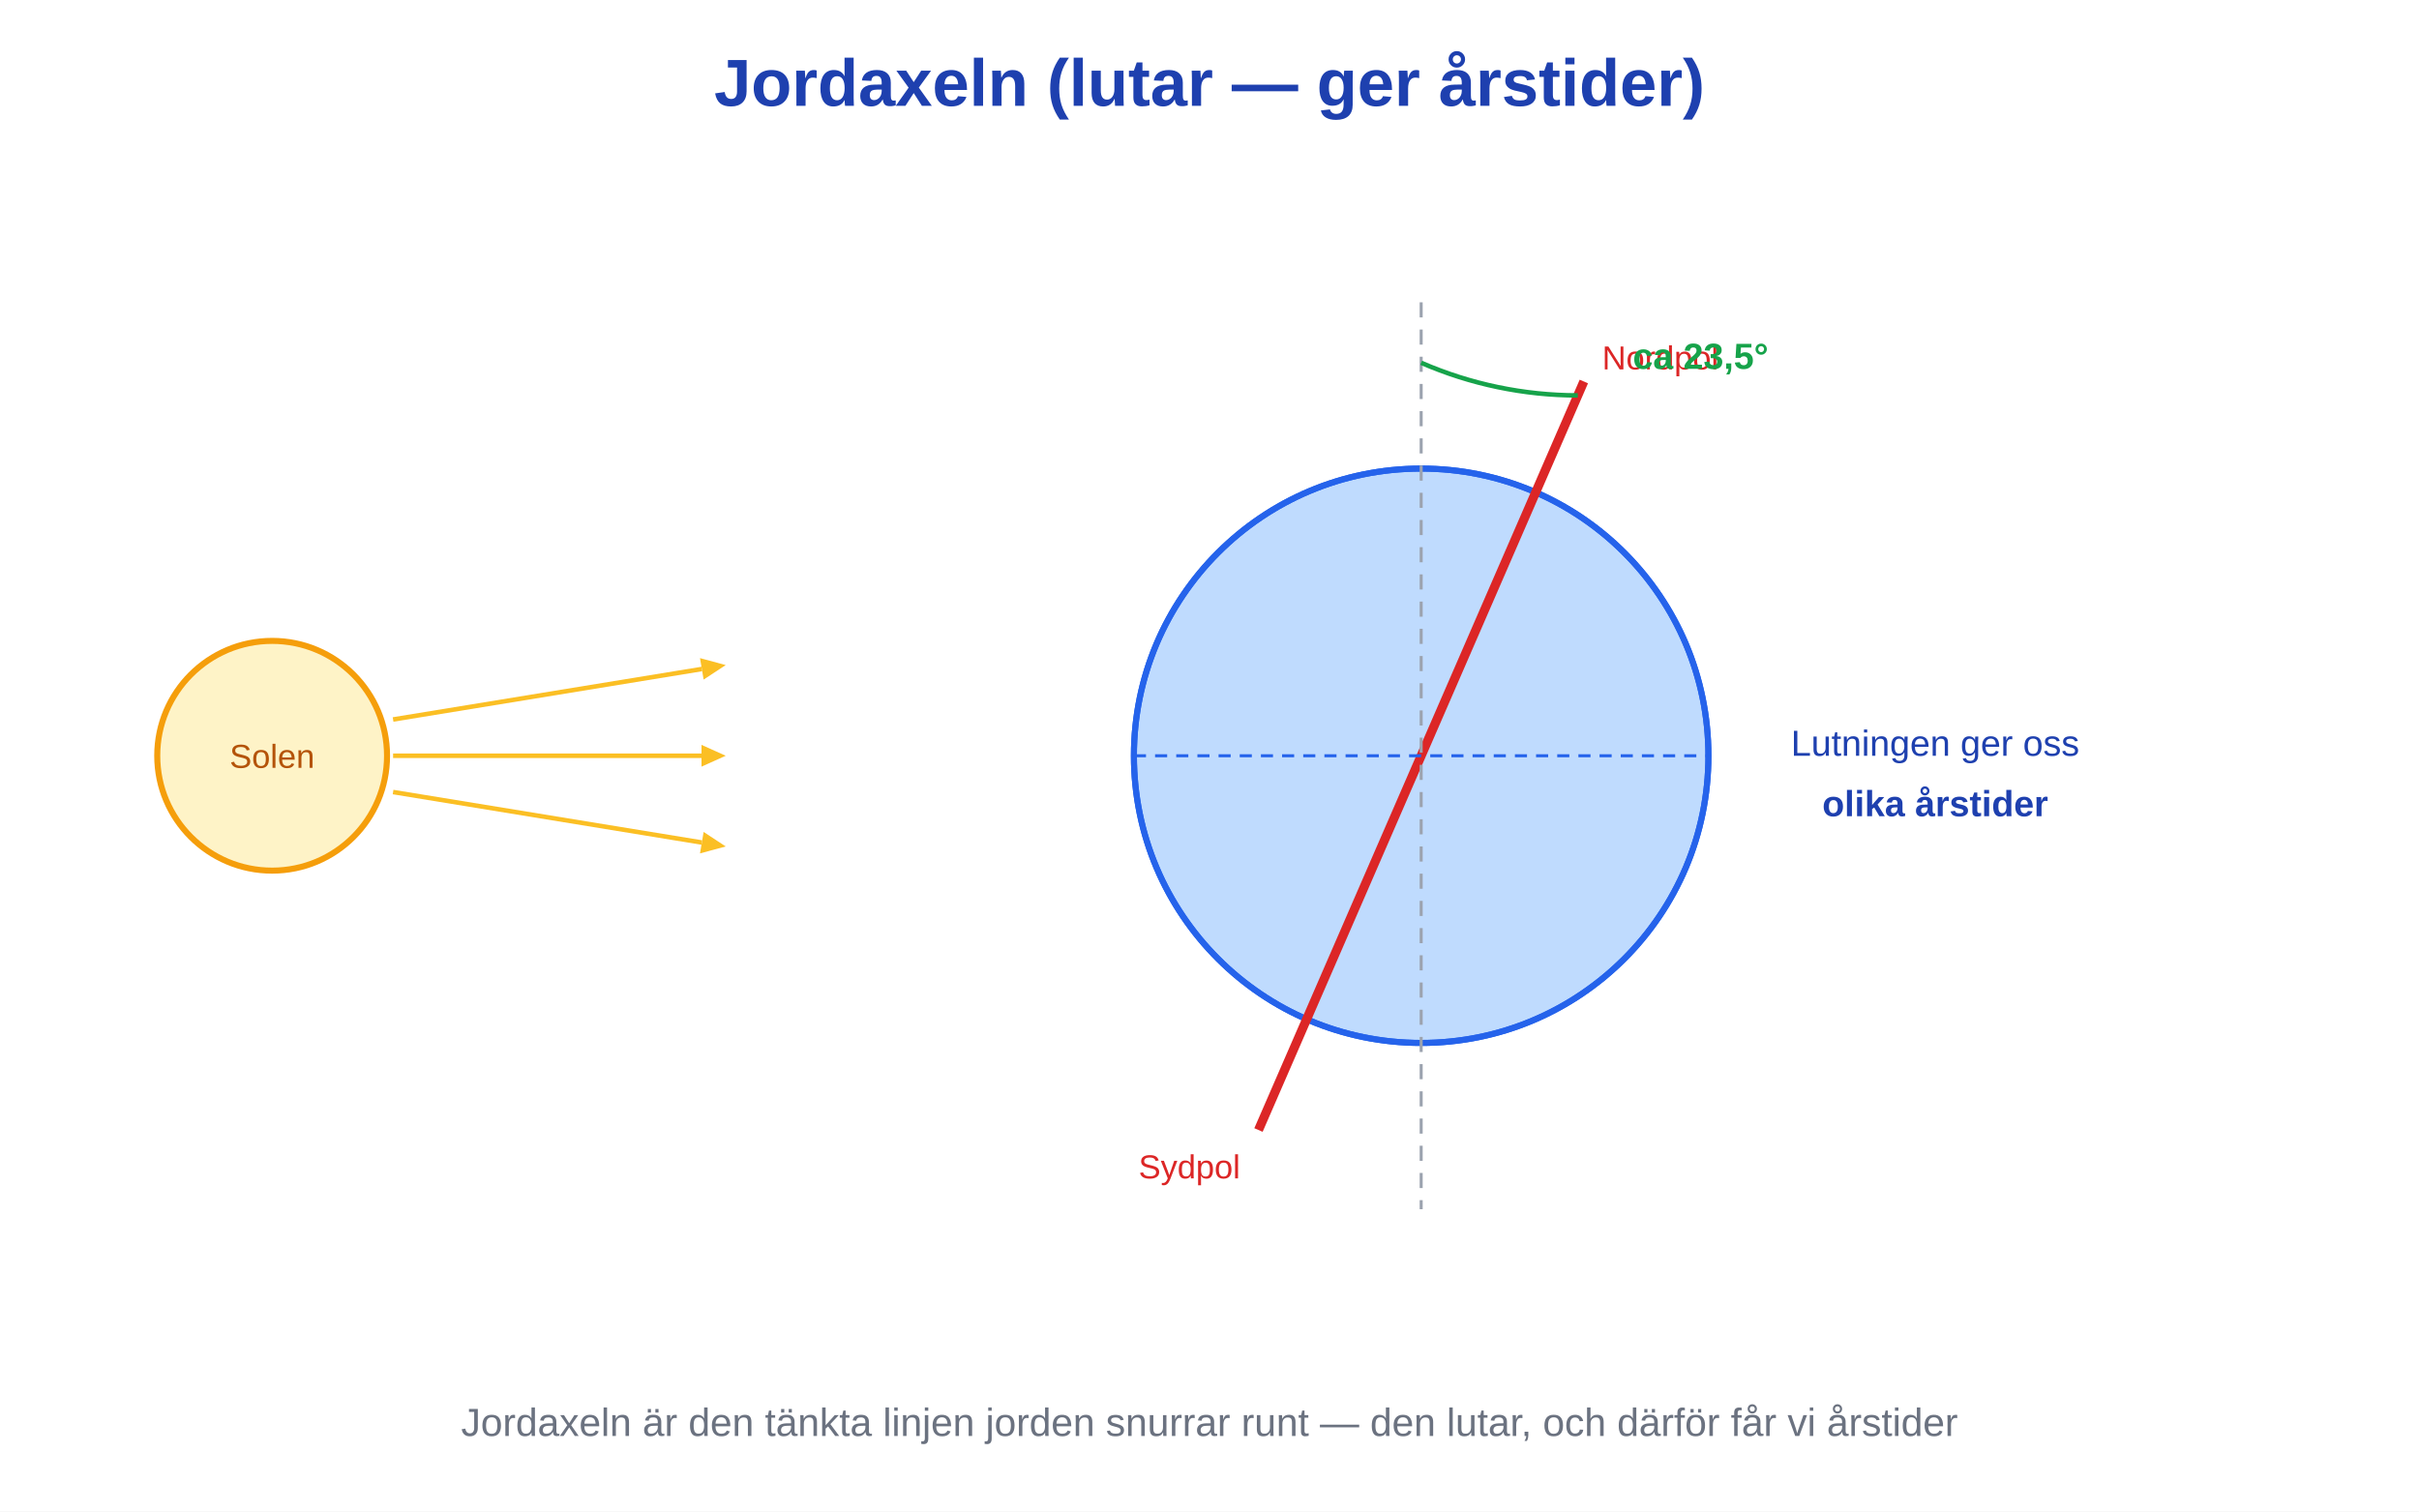
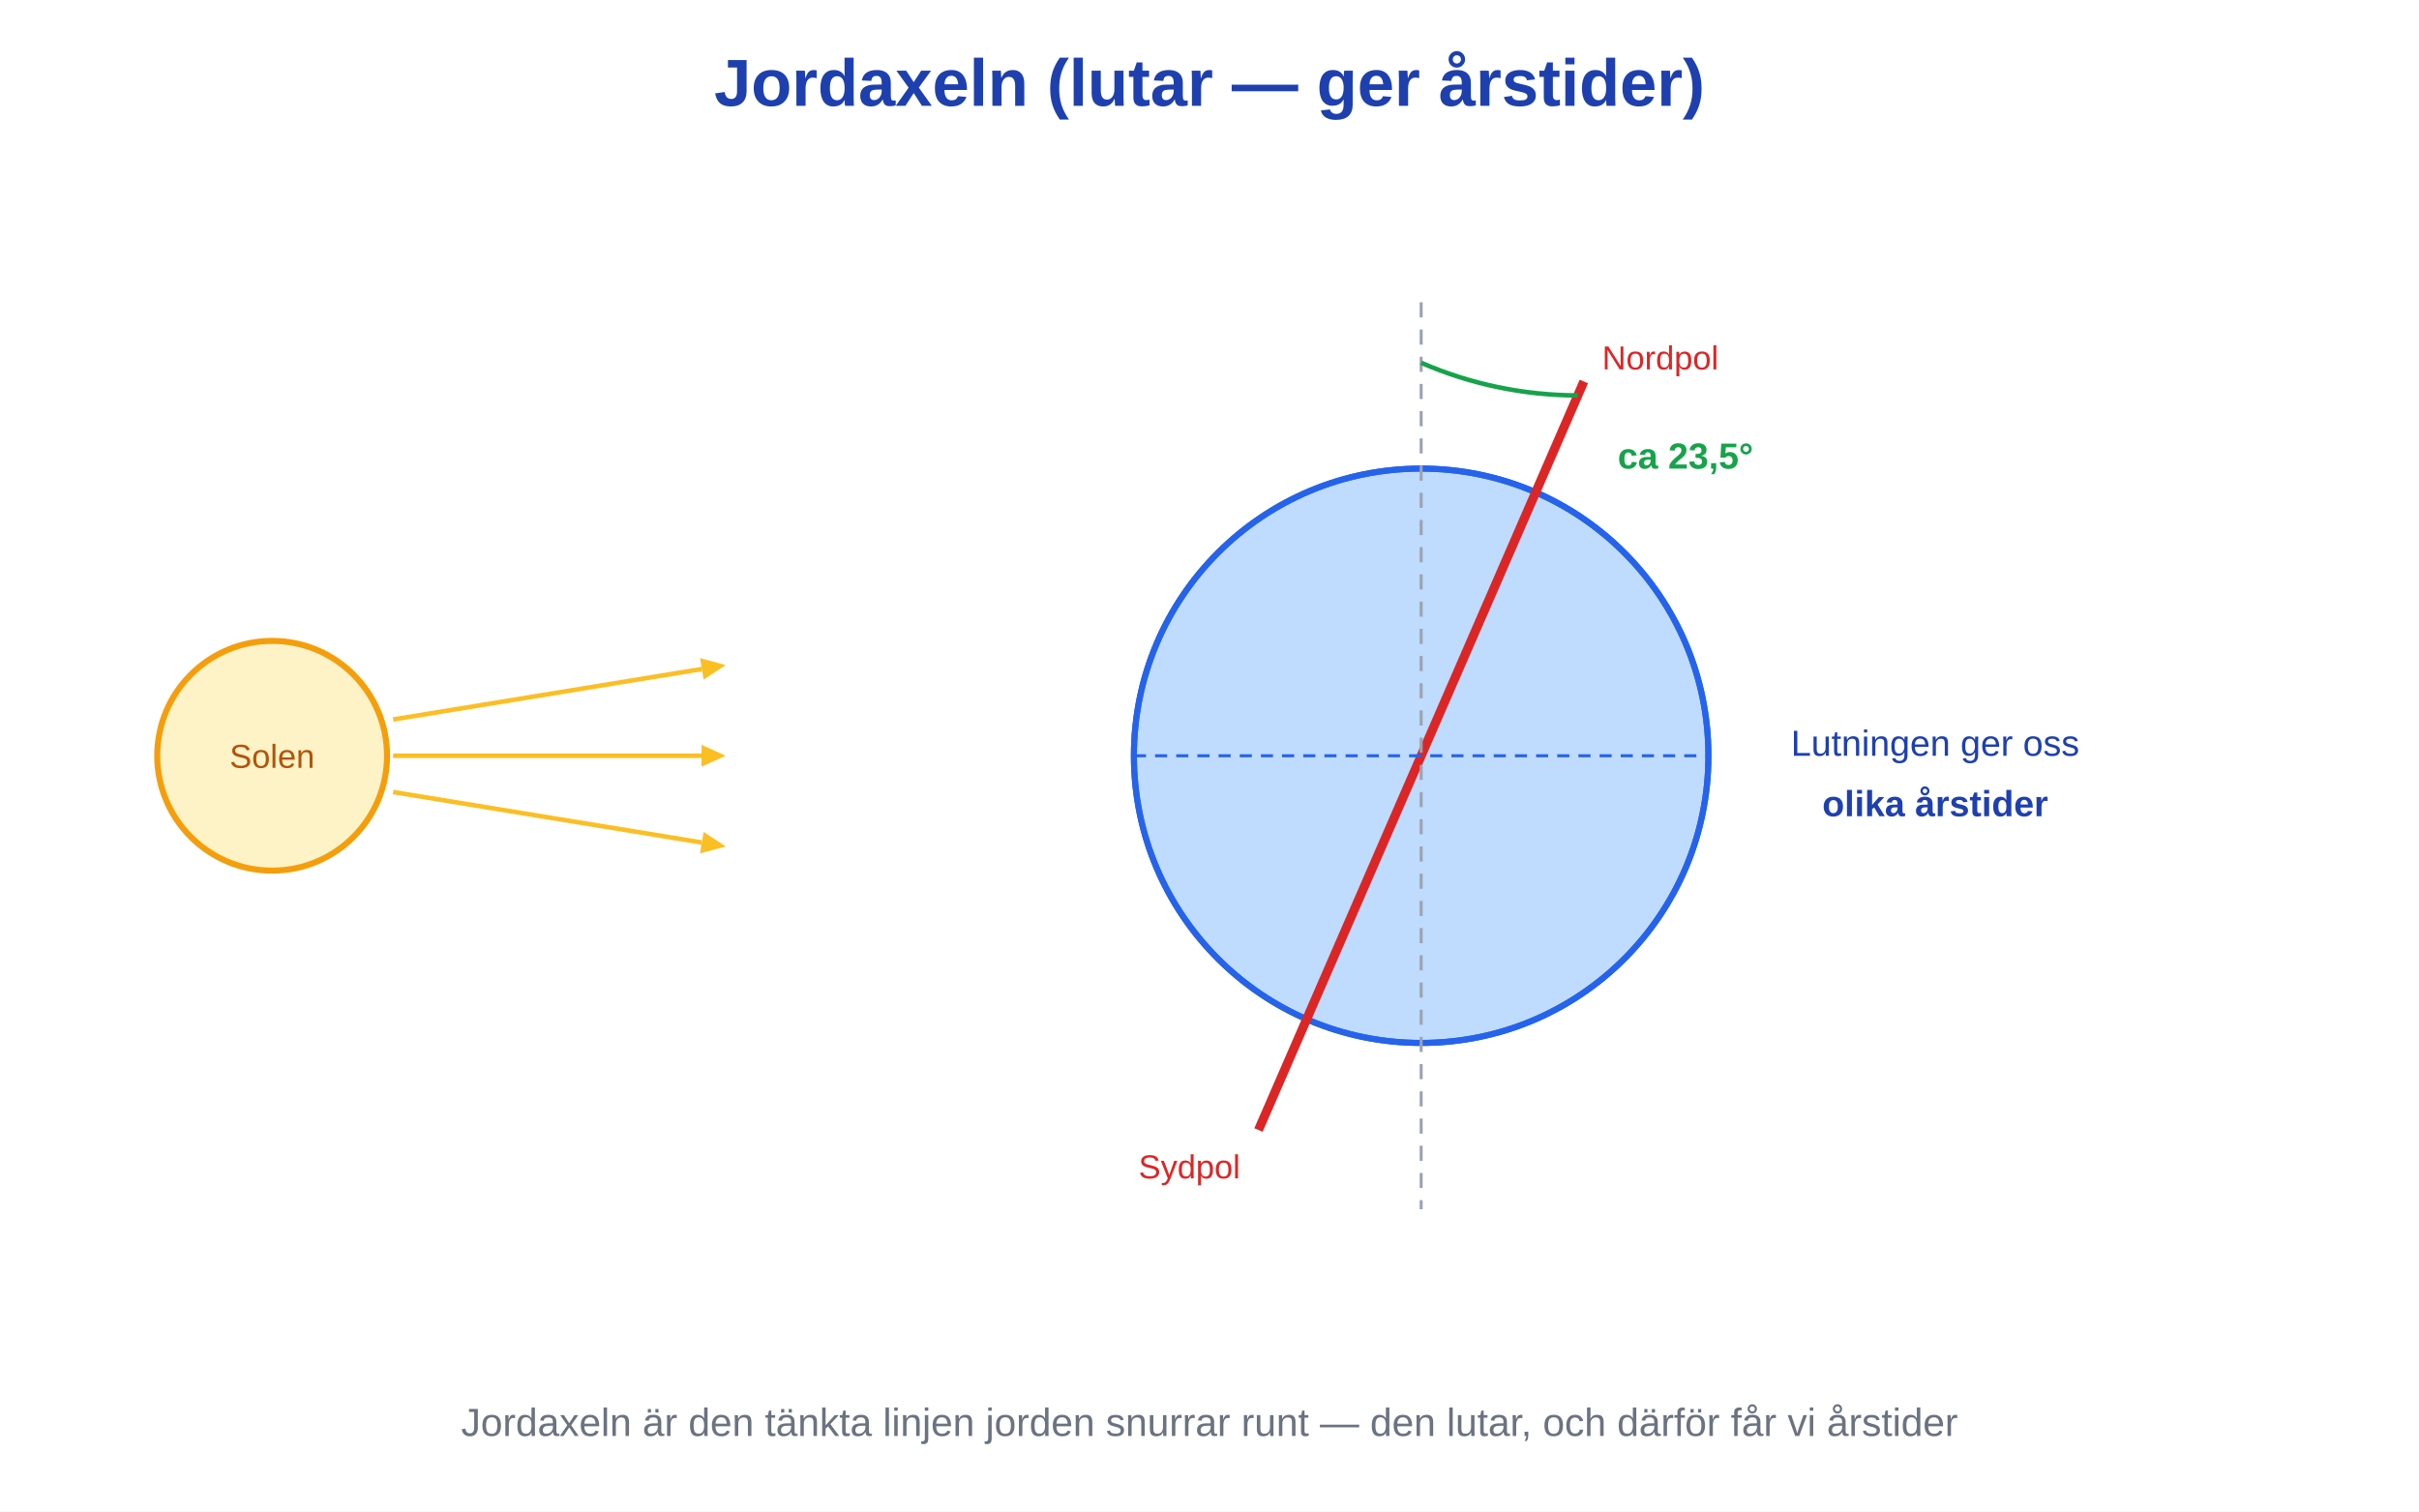
<svg xmlns="http://www.w3.org/2000/svg" viewBox="0 0 800 500" width="800" height="500">
  <rect width="800" height="500" fill="white" />
  <text x="400" y="35" font-family="Arial,sans-serif" font-size="22" fill="#1e40af" text-anchor="middle" font-weight="bold">Jordaxeln (lutar — ger årstider)</text>
  <circle cx="90" cy="250" r="38" fill="#fef3c7" stroke="#f59e0b" stroke-width="2" />
  <text x="90" y="254" font-family="Arial,sans-serif" font-size="11" fill="#b45309" text-anchor="middle">Solen</text>
  <line x1="130.0" y1="238.0" x2="232.1" y2="221.3" stroke="#fbbf24" stroke-width="1.5" />
  <polygon points="240.0,220.0 232.7,224.8 231.5,217.7" fill="#fbbf24" />
  <line x1="130.0" y1="250.0" x2="232.0" y2="250.0" stroke="#fbbf24" stroke-width="1.5" />
  <polygon points="240.0,250.0 232.0,253.6 232.0,246.4" fill="#fbbf24" />
  <line x1="130.0" y1="262.0" x2="232.1" y2="278.7" stroke="#fbbf24" stroke-width="1.5" />
  <polygon points="240.0,280.0 231.5,282.3 232.7,275.2" fill="#fbbf24" />
  <circle cx="470" cy="250" r="95" fill="#bfdbfe" stroke="#2563eb" stroke-width="2" />
  <circle cx="470" cy="250" r="95" fill="none" stroke="#2563eb" stroke-width="2" />
  <line x1="523.8" y1="126.2" x2="416.2" y2="373.8" stroke="#dc2626" stroke-width="3" />
  <text x="529.831" y="122.197" font-family="Arial,sans-serif" font-size="11" fill="#dc2626" text-anchor="start">Nordpol</text>
  <text x="410.169" y="389.803" font-family="Arial,sans-serif" font-size="11" fill="#dc2626" text-anchor="end">Sydpol</text>
  <line x1="470" y1="100" x2="470" y2="400" stroke="#9ca3af" stroke-width="1" stroke-dasharray="5,4" />
  <path d="M 470 120 A 130 130 0 0 0 521.8 130.8" stroke="#16a34a" stroke-width="1.5" fill="none" />
-   <text x="540" y="122" font-family="Arial,sans-serif" font-size="12" fill="#16a34a" text-anchor="start" font-weight="bold">ca 23,5°</text>
+   <text x="535" y="155" font-family="Arial,sans-serif" font-size="12" fill="#16a34a" text-anchor="start" font-weight="bold">ca 23,5°</text>
  <line x1="375" y1="250" x2="565" y2="250" stroke="#2563eb" stroke-width="1" stroke-dasharray="4,3" />
  <text x="640" y="250" font-family="Arial,sans-serif" font-size="12" fill="#1e40af" text-anchor="middle">Lutningen ger oss</text>
  <text x="640" y="270" font-family="Arial,sans-serif" font-size="12" fill="#1e40af" text-anchor="middle" font-weight="bold">olika årstider</text>
  <text x="400" y="475" font-family="Arial,sans-serif" font-size="13" fill="#6b7280" text-anchor="middle">Jordaxeln är den tänkta linjen jorden snurrar runt — den lutar, och därför får vi årstider</text>
</svg>
